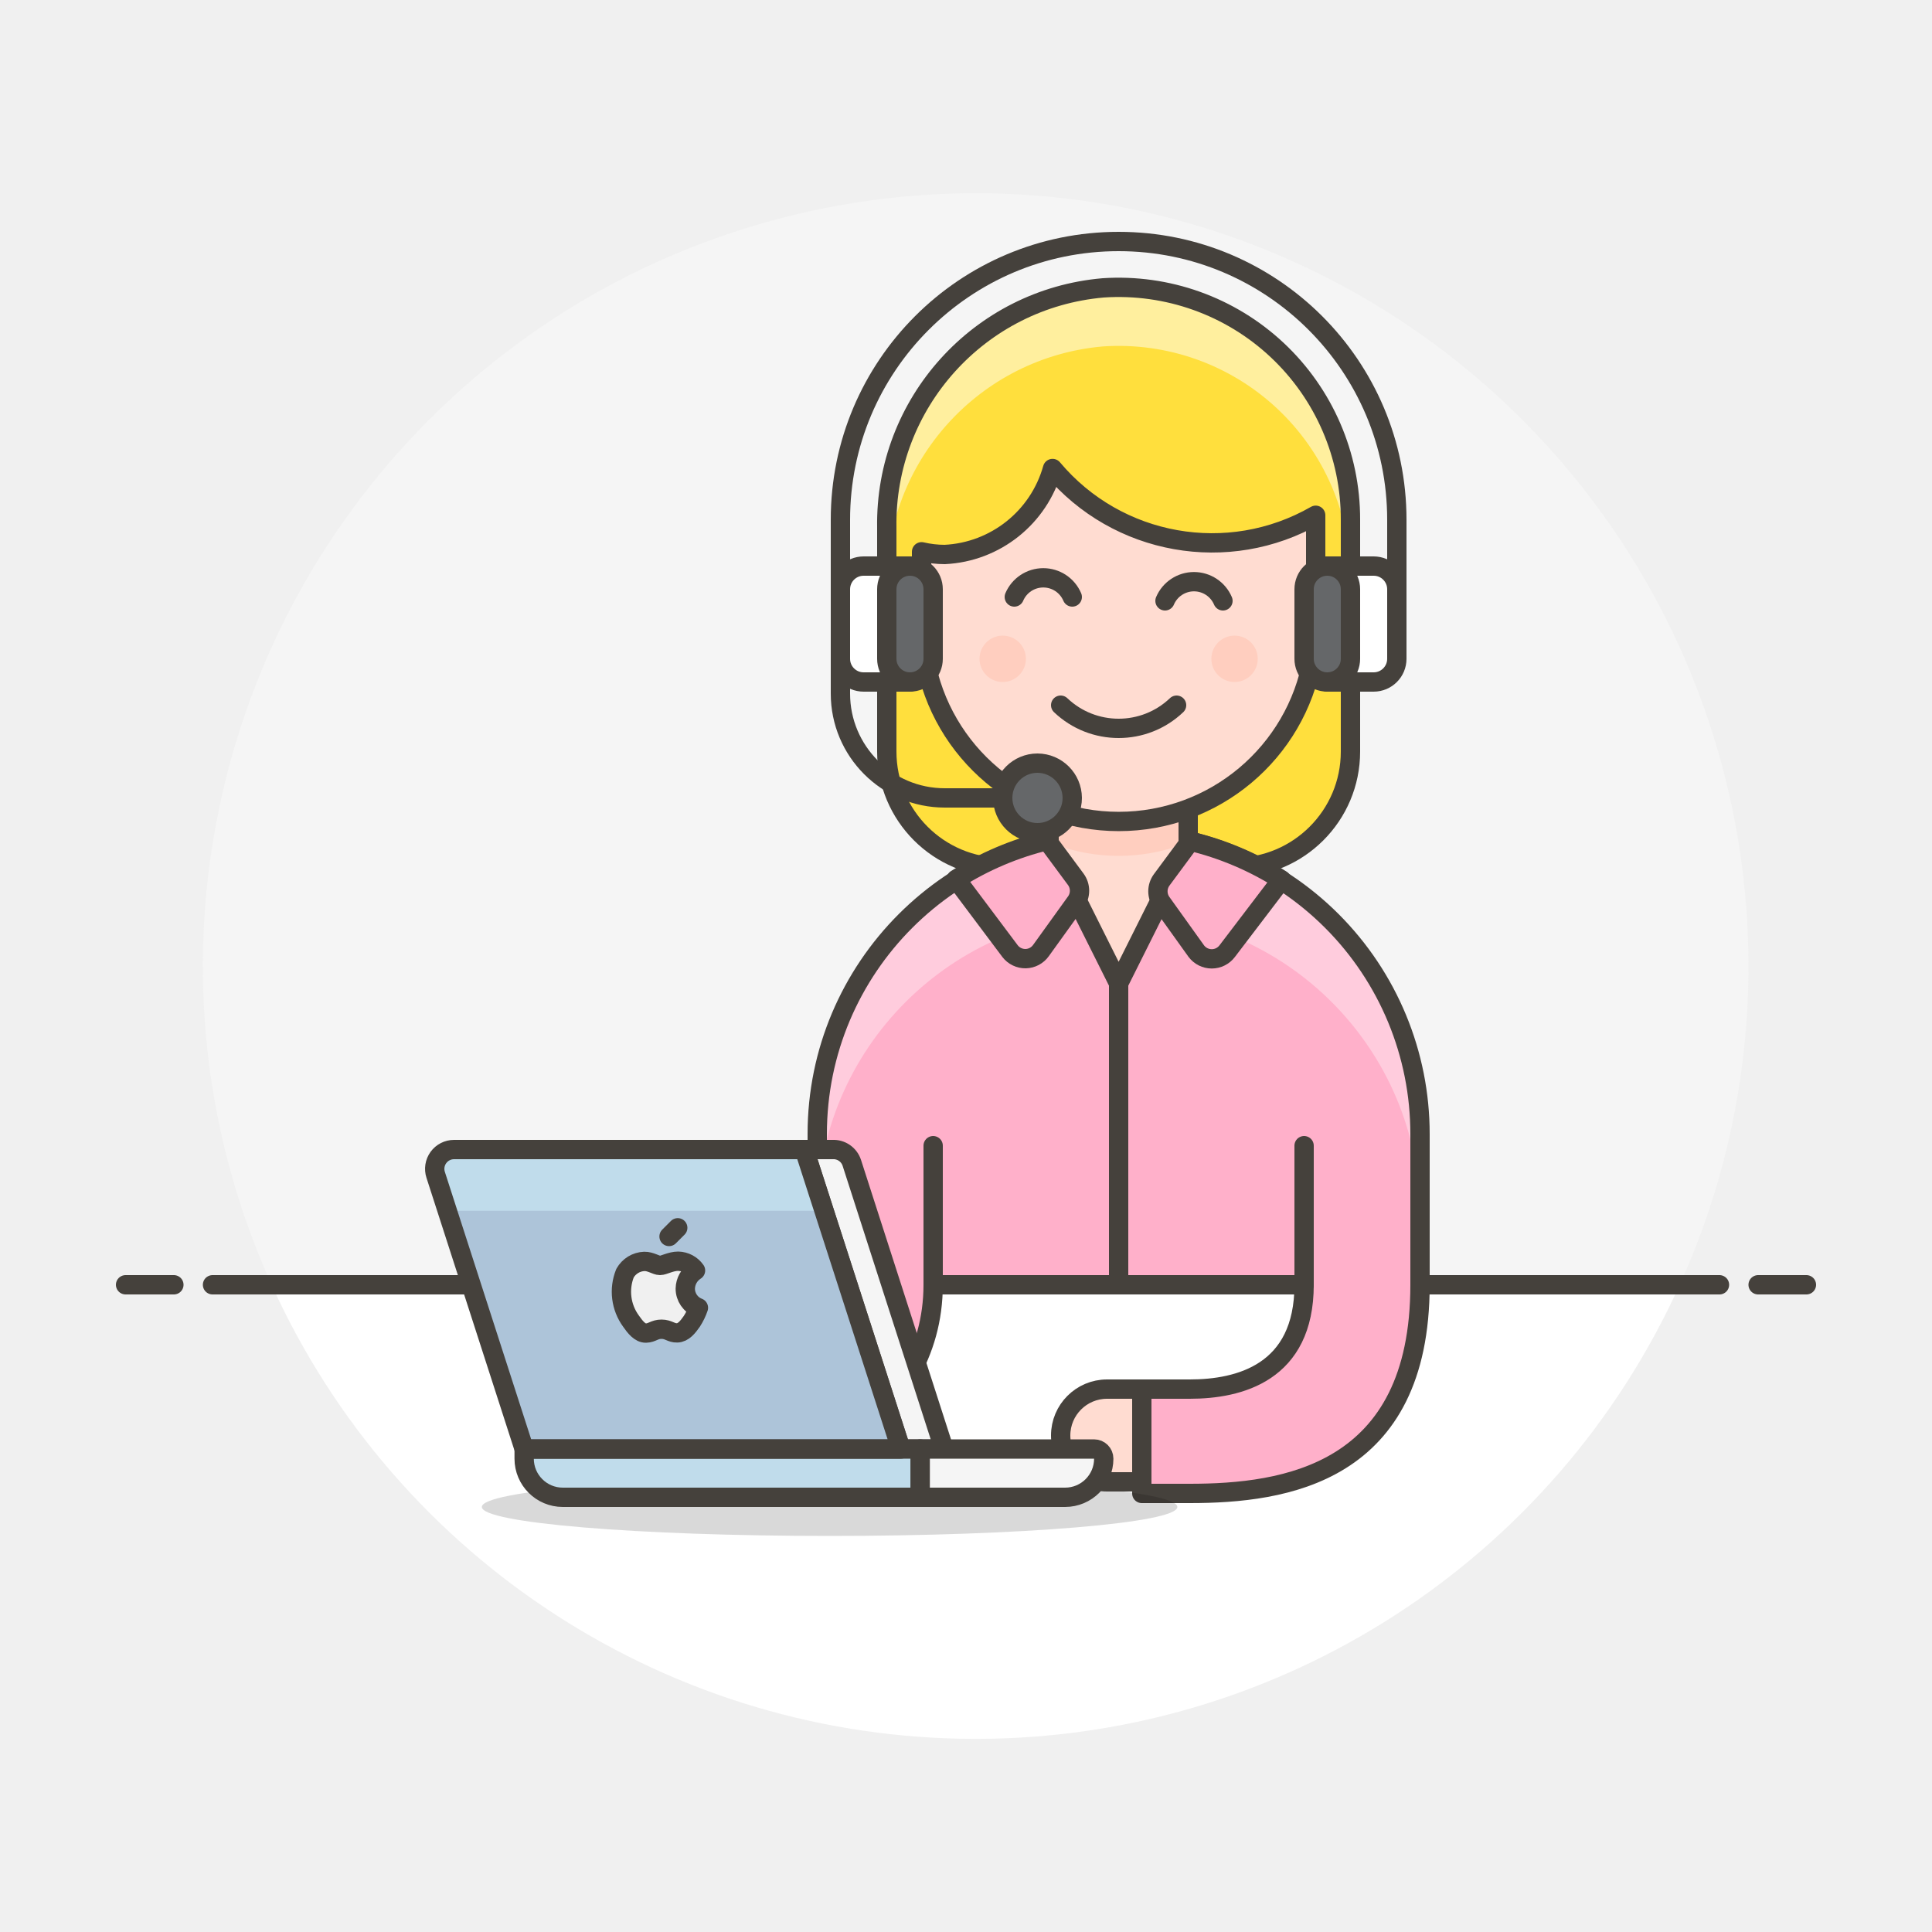
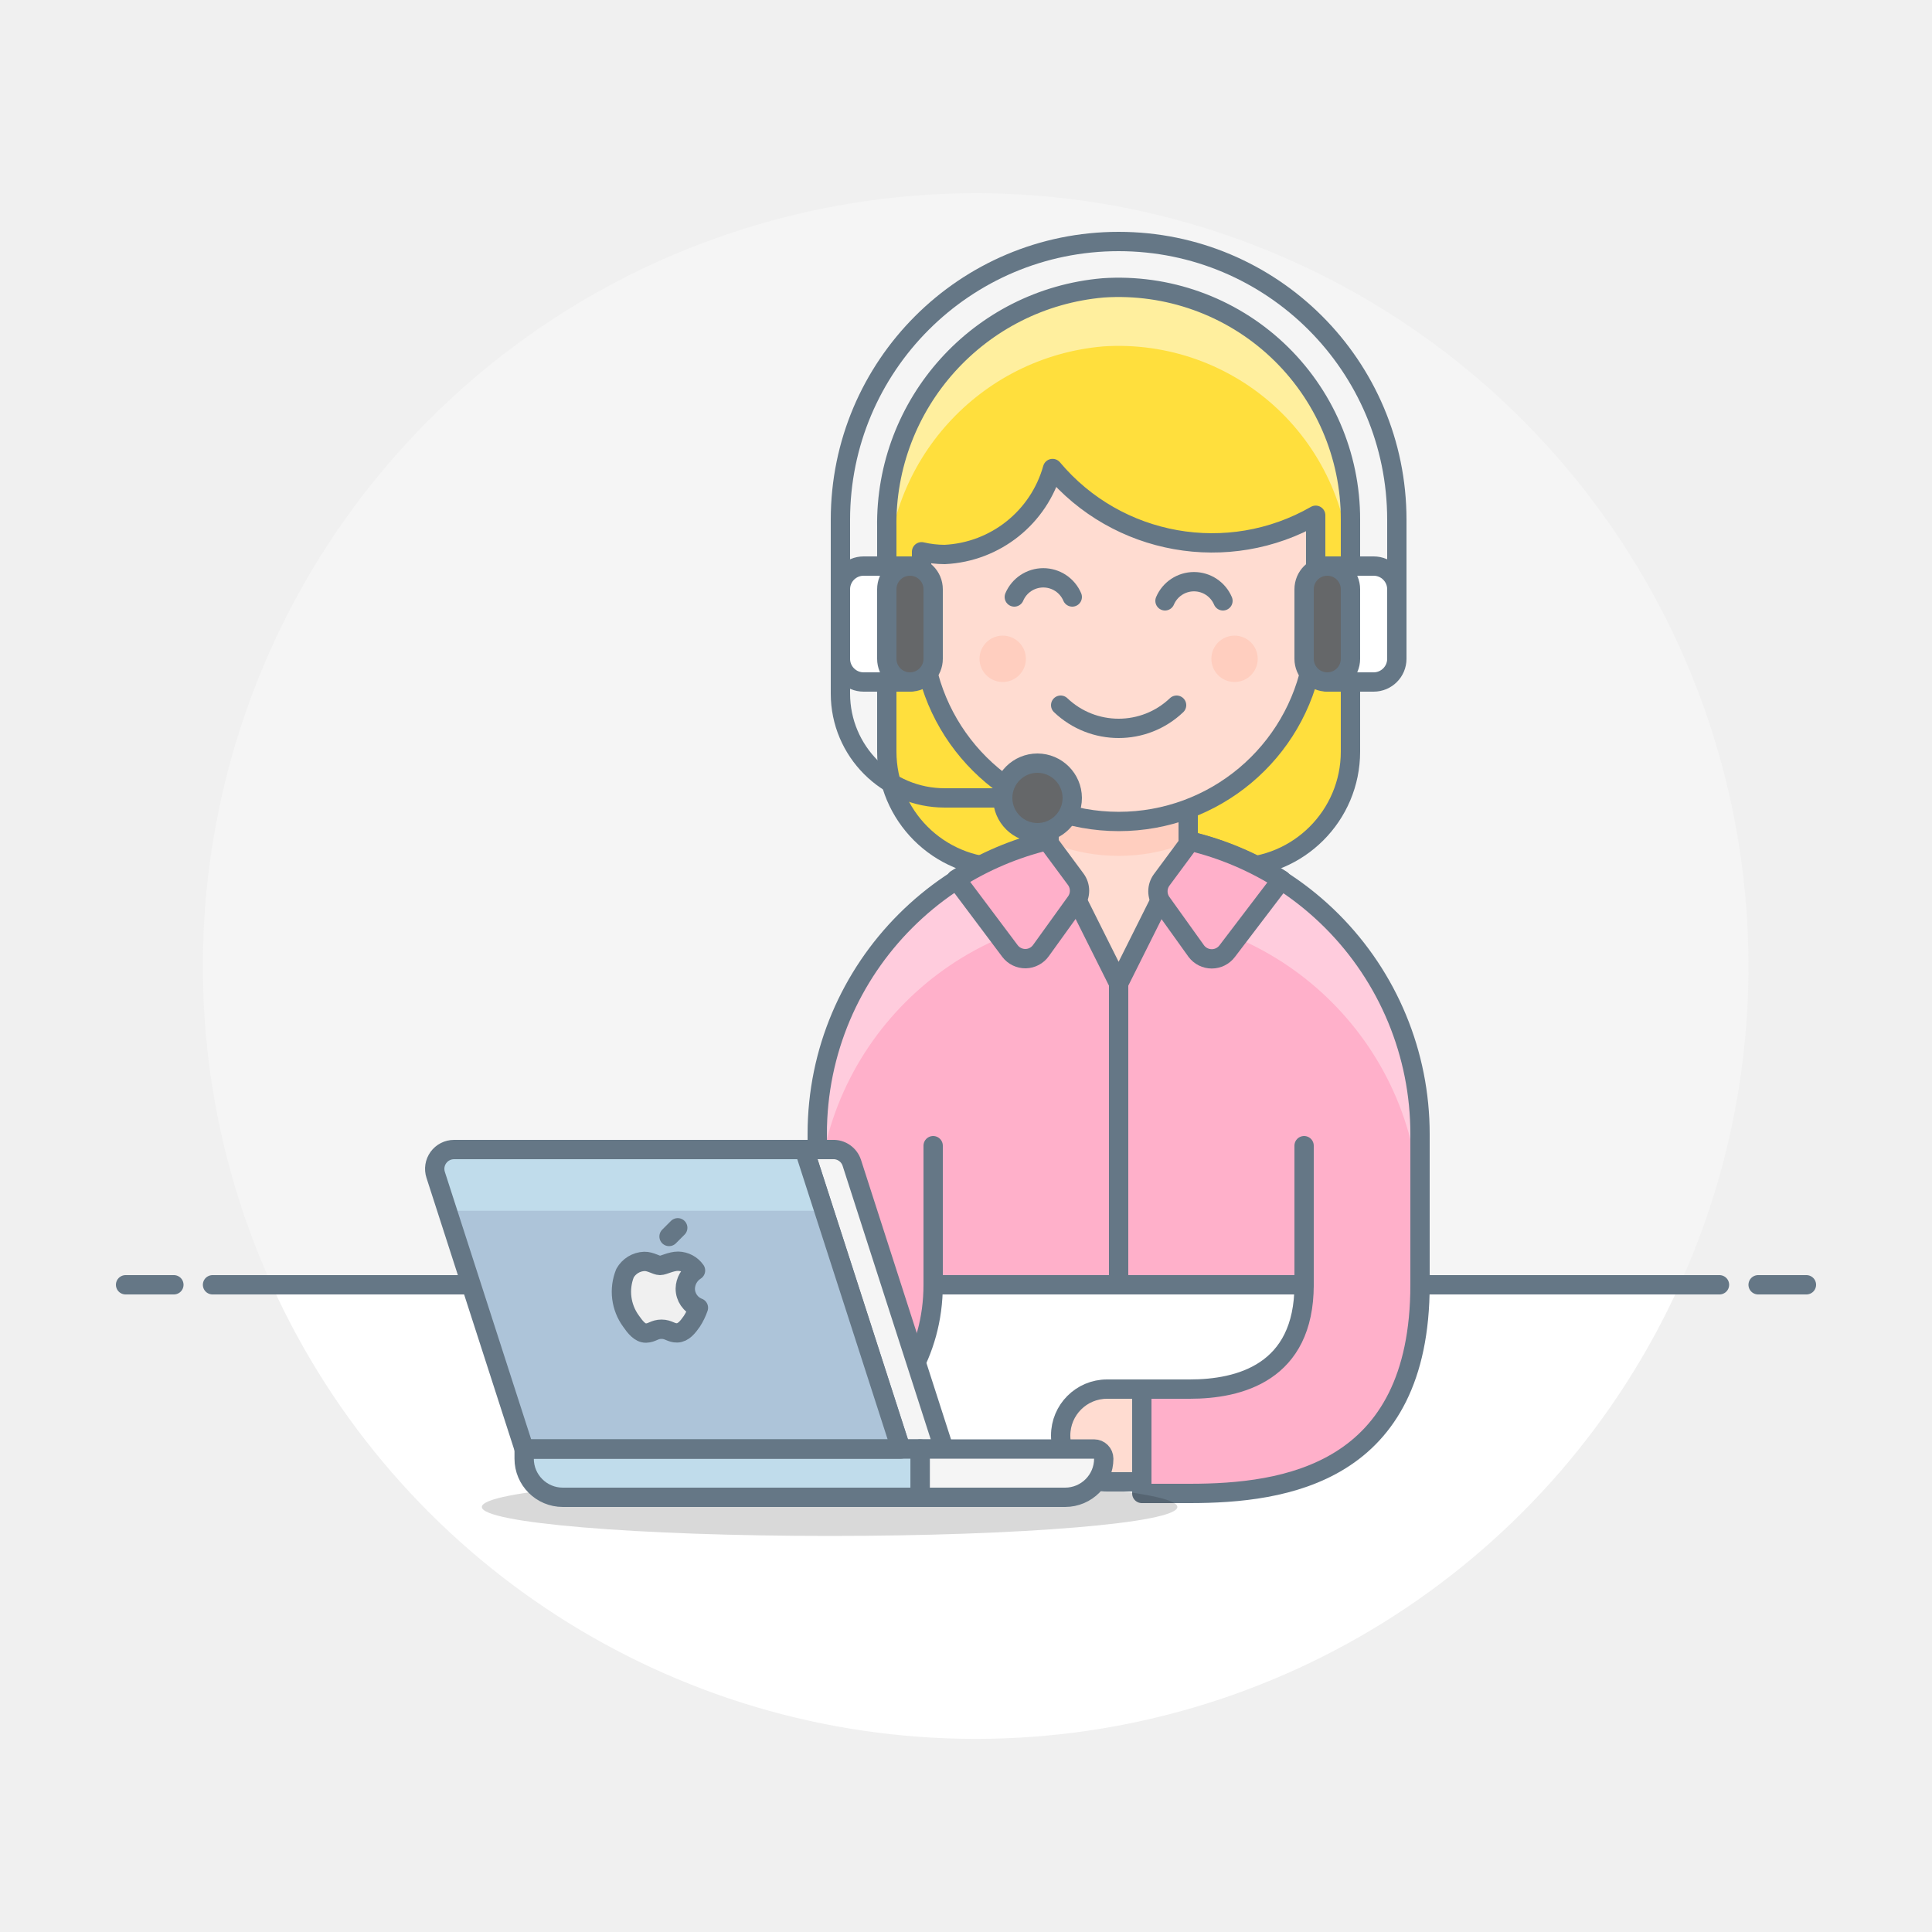
<svg xmlns="http://www.w3.org/2000/svg" id="Layer_1" data-name="Layer 1" viewBox="0 0 100 100">
  <defs>
-     <style>.cls-1,.cls-15{fill:#f5f5f5;}.cls-13,.cls-2{fill:#fff;}.cls-20,.cls-3{fill:none;}.cls-12,.cls-13,.cls-14,.cls-15,.cls-18,.cls-19,.cls-20,.cls-3,.cls-9{stroke:#45413c;stroke-linejoin:round;}.cls-12,.cls-13,.cls-14,.cls-3,.cls-9{stroke-linecap:round;}.cls-4{fill:#ffdf3d;}.cls-5{fill:#ffef9e;}.cls-12,.cls-6{fill:#ffb0ca;}.cls-7{fill:#fcd;}.cls-8{fill:#020202;opacity:0.15;}.cls-10,.cls-9{fill:#ffdcd1;}.cls-11{fill:#ffcebf;}.cls-14{fill:#656769;}.cls-16{fill:#adc4d9;}.cls-17,.cls-18{fill:#c0dceb;}.cls-19{fill:#f0f0f0;}</style>
+     <style>.cls-1,.cls-15{fill:#f5f5f5;}.cls-13,.cls-2{fill:#fff;}.cls-20,.cls-3{fill:none;}.cls-12,.cls-13,.cls-14,.cls-15,.cls-18,.cls-19,.cls-20,.cls-3,.cls-9{stroke:#657786;stroke-linejoin:round;}.cls-12,.cls-13,.cls-14,.cls-3,.cls-9{stroke-linecap:round;}.cls-4{fill:#ffdf3d;}.cls-5{fill:#ffef9e;}.cls-12,.cls-6{fill:#ffb0ca;}.cls-7{fill:#fcd;}.cls-8{fill:#020202;opacity:0.15;}.cls-10,.cls-9{fill:#ffdcd1;}.cls-11{fill:#ffcebf;}.cls-14{fill:#656769;}.cls-16{fill:#adc4d9;}.cls-17,.cls-18{fill:#c0dceb;}.cls-19{fill:#f0f0f0;}</style>
  </defs>
  <g id="_Group_" data-name="&lt;Group&gt;">
    <path class="cls-1" d="M90.5,50A40,40,0,1,0,14.06,66.5H86.94A39.85,39.85,0,0,0,90.5,50Z" />
    <path class="cls-2" d="M14.06,66.5a40,40,0,0,0,72.88,0Z" />
    <line class="cls-3" x1="11" y1="66.5" x2="89" y2="66.5" />
    <line class="cls-3" x1="6.5" y1="66.5" x2="9" y2="66.5" />
    <line class="cls-3" x1="91" y1="66.5" x2="93.5" y2="66.5" />
  </g>
  <path class="cls-4" d="M63.9,44.9a6,6,0,0,0,6-6v-12a12,12,0,0,0-12.8-12A12.26,12.26,0,0,0,45.9,27.31V38.9a6,6,0,0,0,6,6Z" />
  <path class="cls-5" d="M57.1,14.93A12.26,12.26,0,0,0,45.9,27.31v3A12.26,12.26,0,0,1,57.1,17.93a12,12,0,0,1,12.8,12v-3A12,12,0,0,0,57.1,14.93Z" />
  <path class="cls-3" d="M63.9,44.9a6,6,0,0,0,6-6v-12a12,12,0,0,0-12.8-12A12.26,12.26,0,0,0,45.9,27.31V38.9a6,6,0,0,0,6,6Z" />
  <path class="cls-6" d="M57.9,43.1A15.6,15.6,0,0,0,42.3,58.7v4.2c0,7.91-2.81,9-5.92,9H33.9v5.4h2.48c4.36,0,11.92-3.63,11.92-10.8H67.5c0,4.56-3.36,5.4-5.92,5.4H59.1v5.4h2.48c4.92,0,11.92-1,11.92-10.8V58.7A15.59,15.59,0,0,0,57.9,43.1Z" />
  <path class="cls-7" d="M57.9,43.1A15.59,15.59,0,0,0,42.3,58.7v4.2a15.6,15.6,0,0,1,31.2,0V58.7A15.59,15.59,0,0,0,57.9,43.1Z" />
  <path class="cls-3" d="M57.9,43.1A15.6,15.6,0,0,0,42.3,58.7v4.2c0,7.91-2.81,9-5.92,9H33.9v5.4h2.48c4.36,0,11.92-3.63,11.92-10.8H67.5c0,4.56-3.36,5.4-5.92,5.4H59.1v5.4h2.48c4.92,0,11.92-1,11.92-10.8V58.7A15.59,15.59,0,0,0,57.9,43.1Z" />
  <line class="cls-3" x1="48.3" y1="59.3" x2="48.3" y2="66.5" />
  <line class="cls-3" x1="67.5" y1="59.3" x2="67.5" y2="66.5" />
  <ellipse class="cls-8" cx="42.94" cy="78" rx="18" ry="1.5" />
  <path class="cls-9" d="M59.1,76.7H57.3a2.4,2.4,0,1,1,0-4.8h1.8Z" />
  <path class="cls-9" d="M33.9,76.7H32.1a2.4,2.4,0,1,1,0-4.8h1.8Z" />
  <line class="cls-3" x1="57.9" y1="50.9" x2="57.9" y2="66.5" />
  <polygon class="cls-10" points="61.5 43.7 57.9 50.9 54.3 43.7 54.3 40.7 61.5 40.7 61.5 43.7" />
  <path class="cls-11" d="M54.3,43.57l.27.13a9.54,9.54,0,0,0,6.66,0l.27-.13V40.7H54.3Z" />
  <polygon class="cls-3" points="61.5 43.7 57.9 50.9 54.3 43.7 54.3 40.7 61.5 40.7 61.5 43.7" />
  <path class="cls-12" d="M52.28,49.23a1,1,0,0,0,.81.39,1,1,0,0,0,.79-.42l1.8-2.5a1,1,0,0,0,0-1.19l-1.48-2a15.6,15.6,0,0,0-4.71,2Z" />
  <path class="cls-12" d="M63.52,49.23a1,1,0,0,1-1.6,0l-1.79-2.5a1,1,0,0,1,0-1.19l1.48-2a15.65,15.65,0,0,1,4.72,2Z" />
  <path class="cls-9" d="M68.1,29.9V27.5c0-.28,0-.56,0-.83a10.78,10.78,0,0,1-13.62-2.42A6.1,6.1,0,0,1,48.9,28.7a5.32,5.32,0,0,1-1.2-.14V29.9a1.81,1.81,0,0,0-1.8,1.8v.6a1.81,1.81,0,0,0,1.8,1.8l.17,0a10.19,10.19,0,0,0,20.07,0l.16,0a1.8,1.8,0,0,0,1.8-1.8v-.6A1.8,1.8,0,0,0,68.1,29.9Z" />
  <path class="cls-11" d="M53.1,34.1a1.2,1.2,0,1,1-1.2-1.2A1.2,1.2,0,0,1,53.1,34.1Z" />
  <path class="cls-11" d="M65.1,34.1a1.2,1.2,0,1,1-1.2-1.2A1.2,1.2,0,0,1,65.1,34.1Z" />
  <path class="cls-3" d="M54.9,36.5a4.35,4.35,0,0,0,6,0" />
  <path class="cls-3" d="M63.3,31.1a1.63,1.63,0,0,0-3,0" />
  <path class="cls-3" d="M55.5,30.9a1.63,1.63,0,0,0-3,0" />
  <path class="cls-3" d="M43.5,34.1v1.8a5.4,5.4,0,0,0,5.4,5.4h3" />
  <path class="cls-13" d="M44.7,29.3h2.4a0,0,0,0,1,0,0v6a0,0,0,0,1,0,0H44.7a1.2,1.2,0,0,1-1.2-1.2V30.5A1.2,1.2,0,0,1,44.7,29.3Z" />
  <path class="cls-14" d="M45.9,34.1a1.2,1.2,0,1,0,2.4,0V30.5a1.2,1.2,0,1,0-2.4,0Z" />
  <path class="cls-13" d="M69.9,29.3h2.4a0,0,0,0,1,0,0v6a0,0,0,0,1,0,0H69.9a1.2,1.2,0,0,1-1.2-1.2V30.5A1.2,1.2,0,0,1,69.9,29.3Z" transform="translate(141 64.6) rotate(180)" />
  <path class="cls-14" d="M69.9,34.1a1.2,1.2,0,1,1-2.4,0V30.5a1.2,1.2,0,0,1,2.4,0Z" />
  <path class="cls-14" d="M55.5,41.3a1.8,1.8,0,1,1-1.8-1.8A1.81,1.81,0,0,1,55.5,41.3Z" />
  <path class="cls-3" d="M43.5,32.3V26.9a14.4,14.4,0,0,1,28.8,0v5.4" />
  <path class="cls-15" d="M46.63,75h2.23L44.09,60.19a1,1,0,0,0-1-.69H41.63Z" />
  <path class="cls-16" d="M27.13,75h19.5l-5-15.5H23.5a1,1,0,0,0-.95,1.31Z" />
  <path class="cls-17" d="M41.63,59.5H23.5a1,1,0,0,0-.95,1.31l.6,1.86h19.5Z" />
  <path class="cls-18" d="M27.13,75h20.5v2.5H29.13a2,2,0,0,1-2-2Z" />
  <path class="cls-15" d="M47.63,75h9a.5.5,0,0,1,.5.5,2,2,0,0,1-2,2H47.63Z" />
  <path class="cls-19" d="M35.47,66.7a1.14,1.14,0,0,1,.53-.94,1.13,1.13,0,0,0-.9-.48c-.38,0-.75.22-.94.22s-.49-.22-.81-.21a1.2,1.2,0,0,0-1,.61,2.58,2.58,0,0,0,.31,2.48c.21.3.46.63.78.62s.43-.2.8-.2.49.2.81.19.55-.3.76-.6a3.23,3.23,0,0,0,.34-.7A1.06,1.06,0,0,1,35.47,66.7Z" />
  <line class="cls-3" x1="34.63" y1="64" x2="35.08" y2="63.55" />
  <path class="cls-20" d="M27.13,75h19.5l-5-15.5H23.5a1,1,0,0,0-.95,1.31Z" />
</svg>
